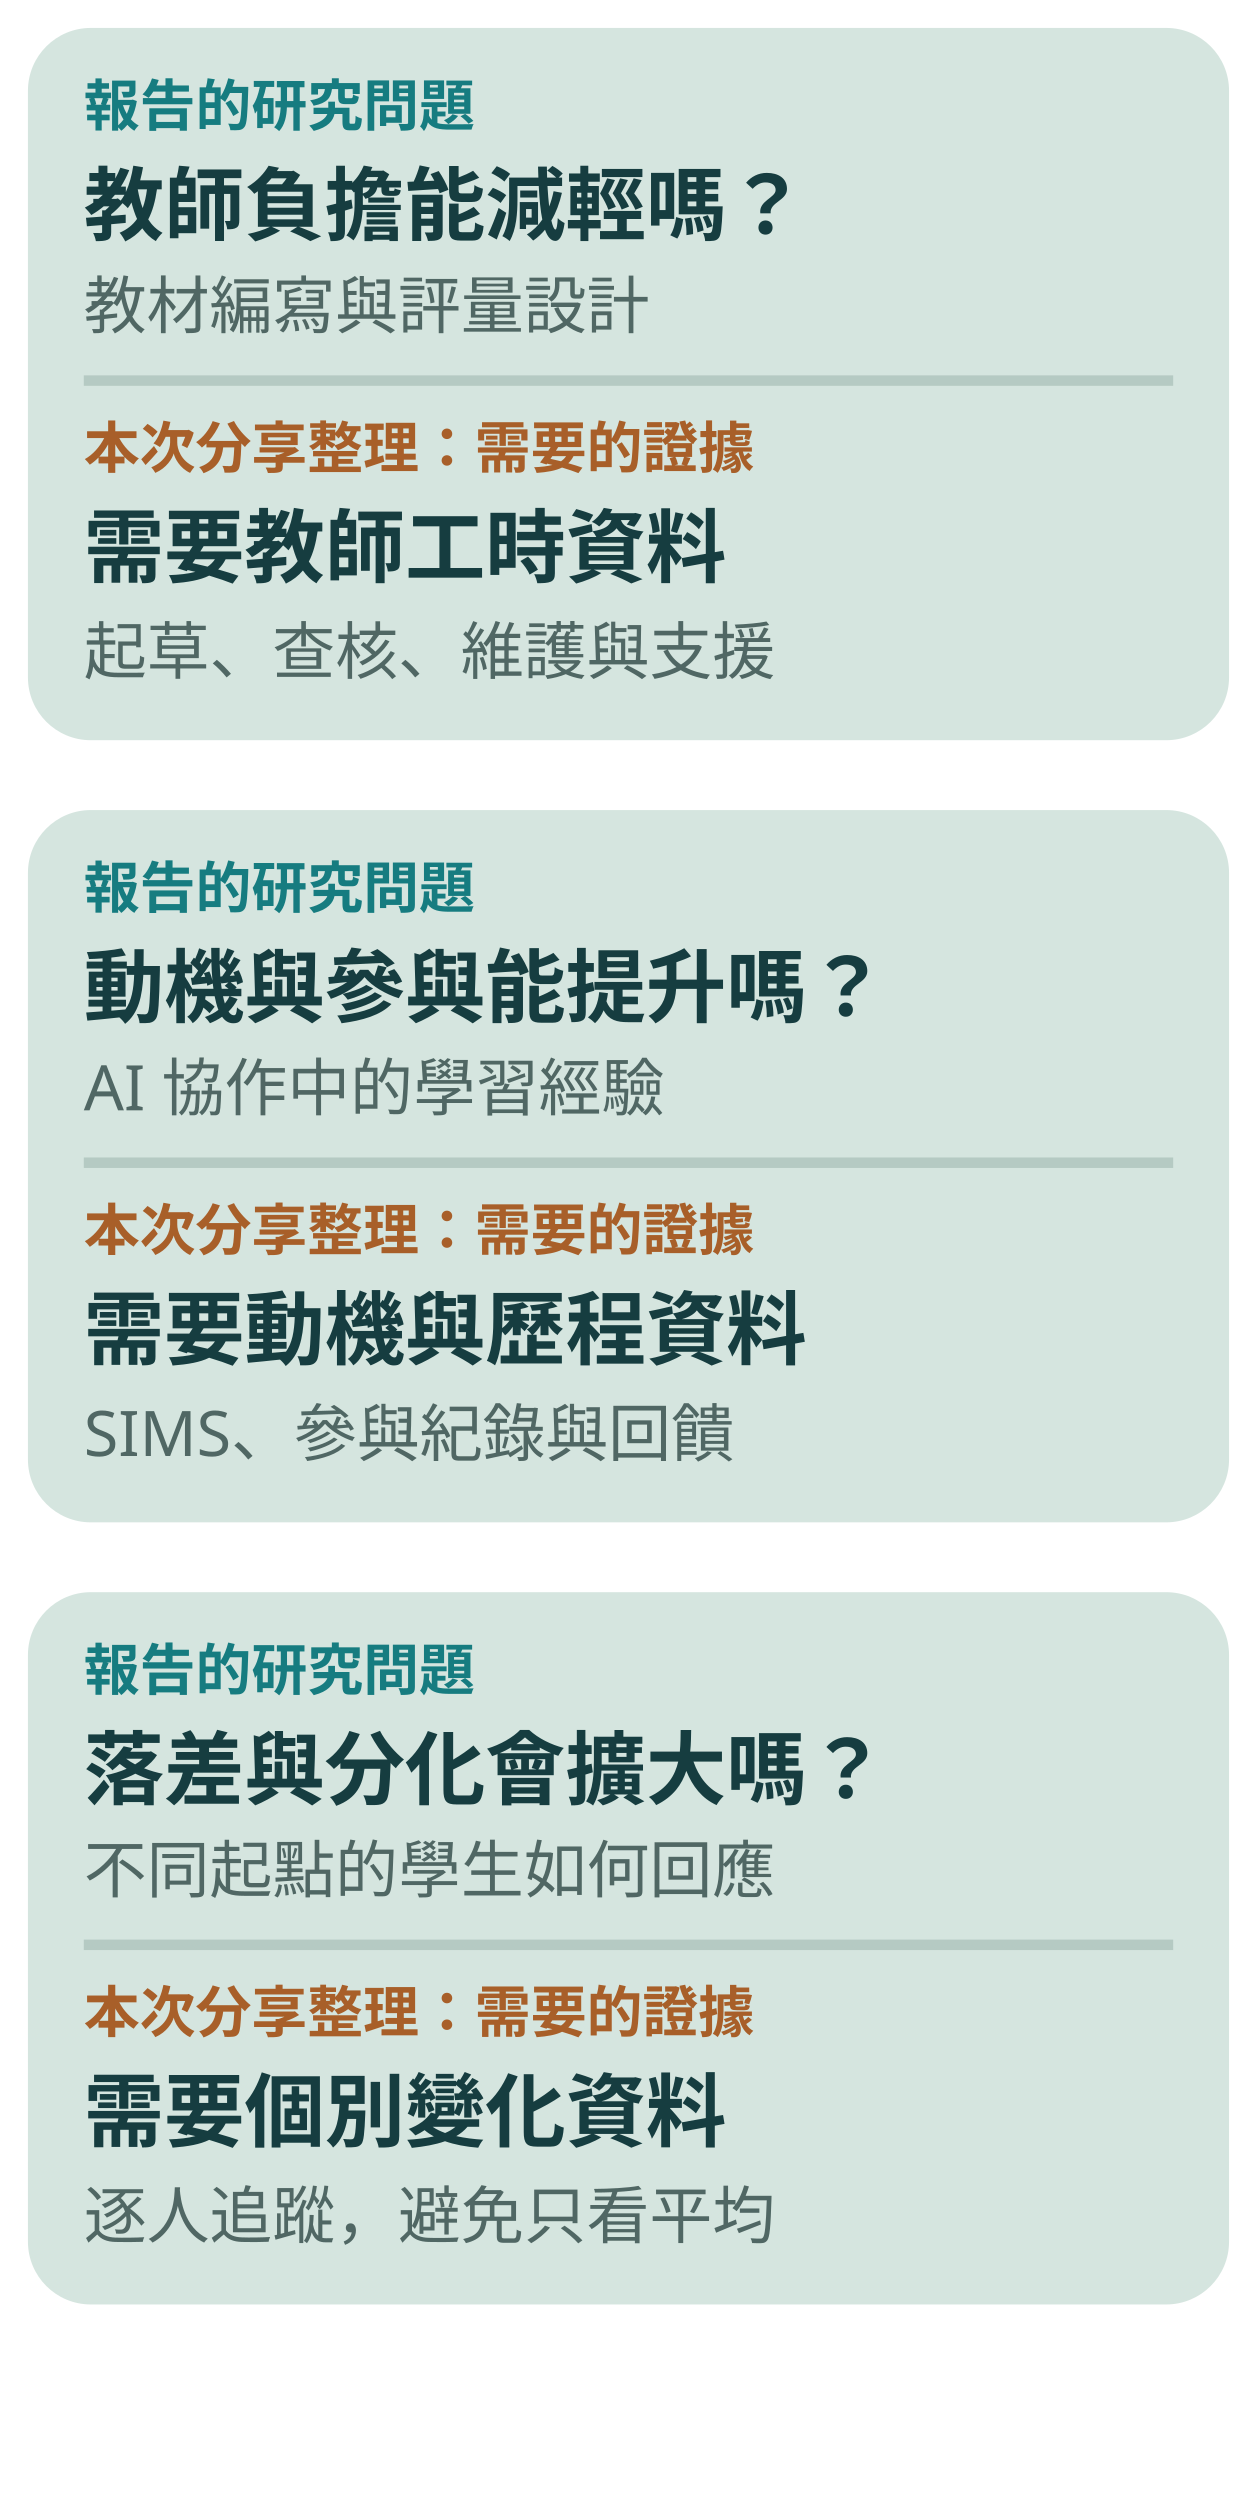
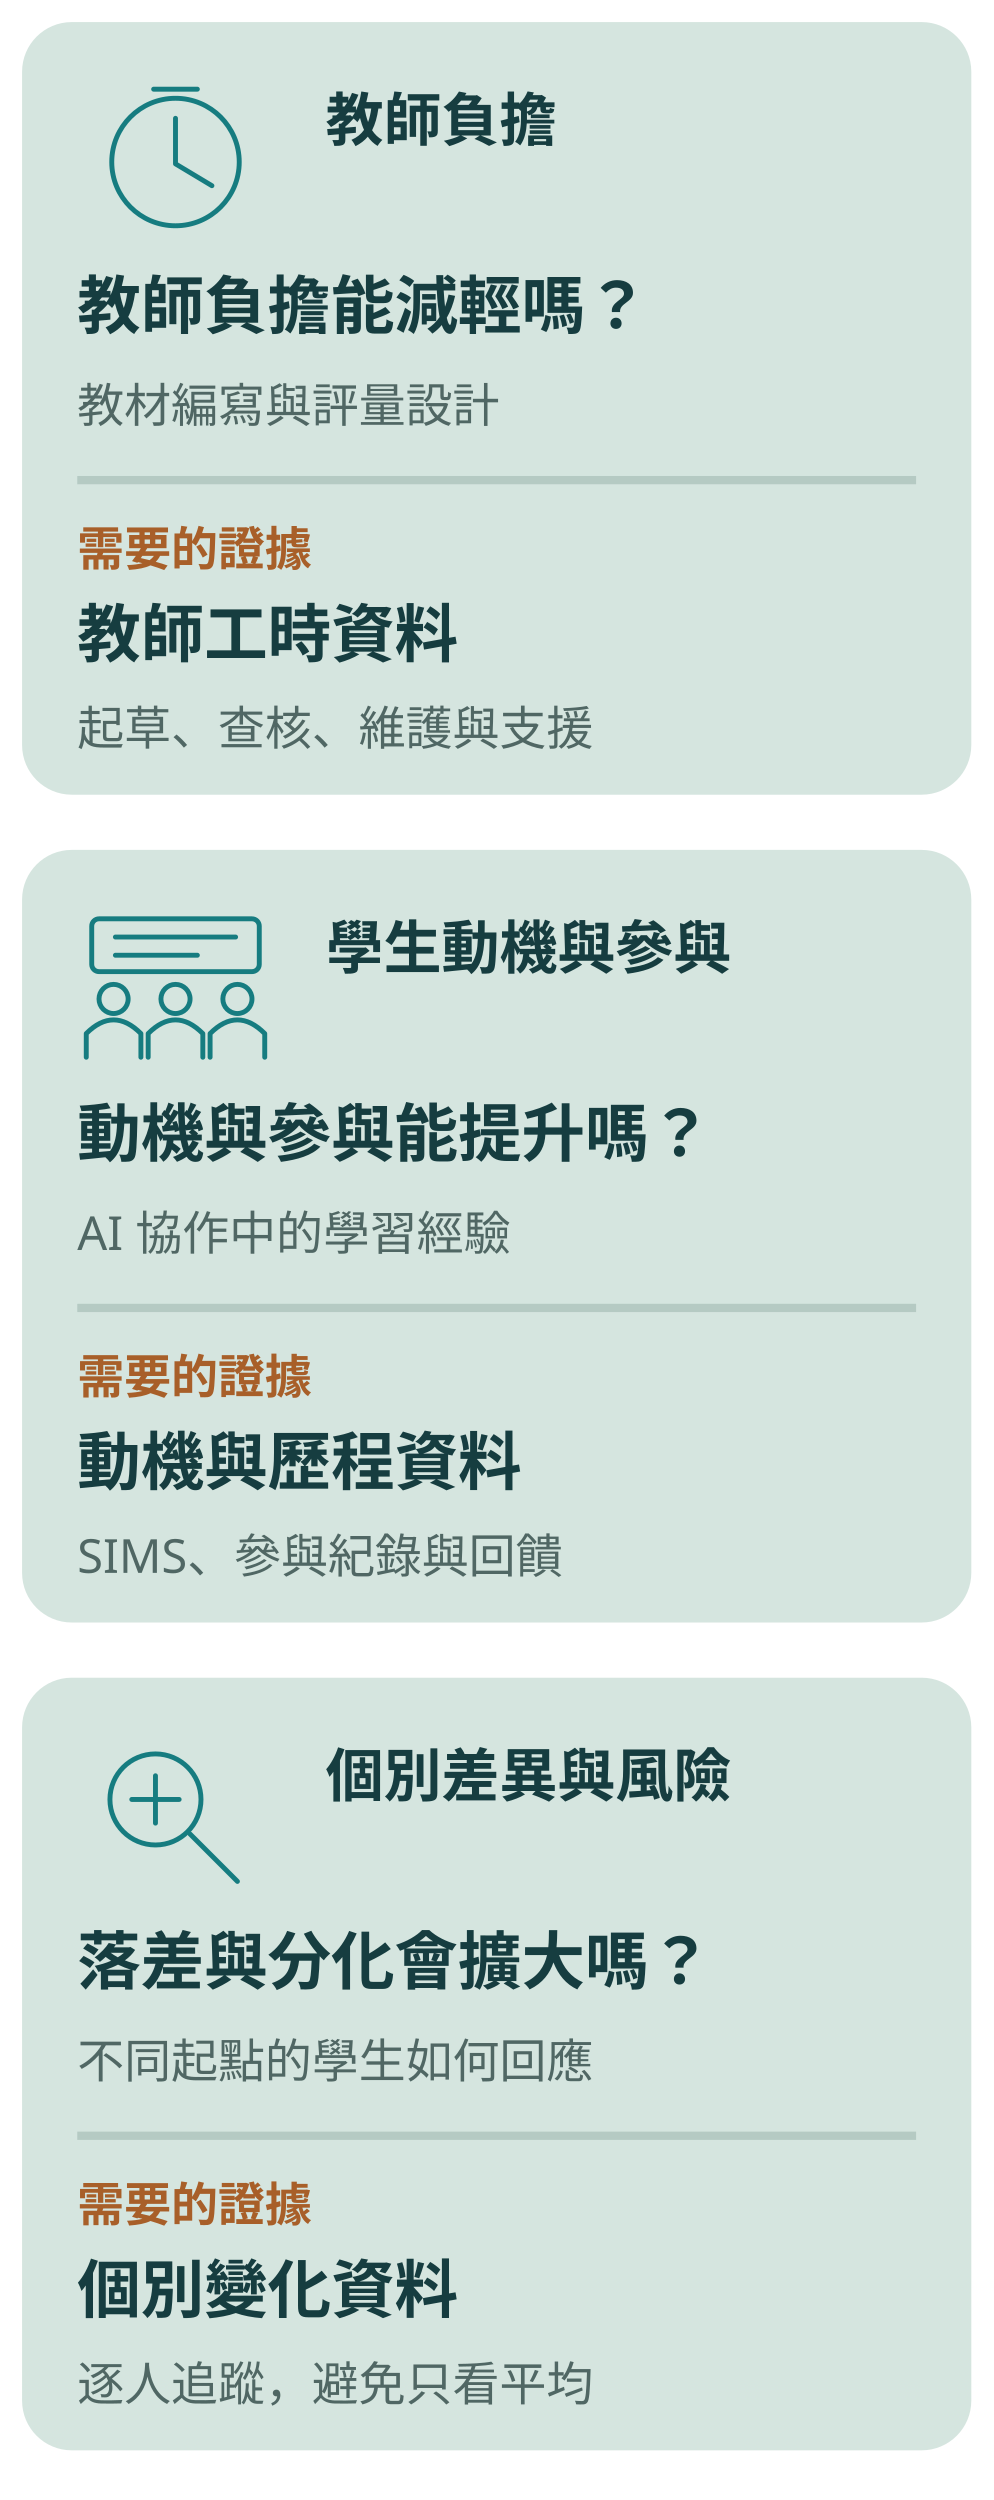
- <svg xmlns="http://www.w3.org/2000/svg" width="360" height="716" viewBox="0 0 360 716" role="img" aria-labelledby="title desc">
+ <svg xmlns="http://www.w3.org/2000/svg" width="360" height="906" viewBox="0 0 360 906" role="img" aria-labelledby="title desc">
  <defs>
    <marker id="arrow" viewBox="0 0 10 10" refX="9" refY="5" markerWidth="5" markerHeight="5" orient="auto">
      <path d="M1 1 L9 5 L1 9" fill="none" stroke="#167C80" stroke-width="1.6" />
    </marker>
  </defs>
  <g font-family="Noto Sans TC, PingFang TC, Microsoft JhengHei, sans-serif">
-     <rect x="8" y="8" width="344" height="204" rx="18" fill="#D5E5DF" />
-     <text x="24" y="36" font-size="16" fill="#167C80" font-weight="800" text-anchor="start">報告的研究問題</text>
-     <text x="24" y="67" font-size="23" fill="#163D40" font-weight="800" text-anchor="start">教師負擔能減輕嗎？</text>
-     <text x="24" y="94" font-size="18" fill="#506764" font-weight="500" text-anchor="start">教材編寫與評量設計</text>
-     <path d="M24 109 L336 109" fill="none" stroke="#B5CAC3" stroke-width="3" />
-     <text x="24" y="134" font-size="16" fill="#A85F29" font-weight="800" text-anchor="start">本次分享整理：需要的證據</text>
-     <text x="24" y="165" font-size="23" fill="#163D40" font-weight="800" text-anchor="start">需要教師工時資料</text>
-     <text x="24" y="193" font-size="18" fill="#506764" font-weight="500" text-anchor="start">起草、查核、維護與支援</text>
-     <rect x="8" y="232" width="344" height="204" rx="18" fill="#D5E5DF" />
-     <text x="24" y="260" font-size="16" fill="#167C80" font-weight="800" text-anchor="start">報告的研究問題</text>
-     <text x="24" y="291" font-size="23" fill="#163D40" font-weight="800" text-anchor="start">動機與參與能提升嗎？</text>
-     <text x="24" y="318" font-size="18" fill="#506764" font-weight="500" text-anchor="start">AI 協作中的學習經驗</text>
-     <path d="M24 333 L336 333" fill="none" stroke="#B5CAC3" stroke-width="3" />
-     <text x="24" y="358" font-size="16" fill="#A85F29" font-weight="800" text-anchor="start">本次分享整理：需要的證據</text>
-     <text x="24" y="389" font-size="23" fill="#163D40" font-weight="800" text-anchor="start">需要動機與歷程資料</text>
-     <text x="24" y="417" font-size="18" fill="#506764" font-weight="500" text-anchor="start">SIMS、參與紀錄與回饋</text>
-     <rect x="8" y="456" width="344" height="204" rx="18" fill="#D5E5DF" />
-     <text x="24" y="484" font-size="16" fill="#167C80" font-weight="800" text-anchor="start">報告的研究問題</text>
-     <text x="24" y="515" font-size="23" fill="#163D40" font-weight="800" text-anchor="start">落差與分化會擴大嗎？</text>
-     <text x="24" y="542" font-size="18" fill="#506764" font-weight="500" text-anchor="start">不同起點的學生如何回應</text>
-     <path d="M24 557 L336 557" fill="none" stroke="#B5CAC3" stroke-width="3" />
-     <text x="24" y="582" font-size="16" fill="#A85F29" font-weight="800" text-anchor="start">本次分享整理：需要的證據</text>
-     <text x="24" y="613" font-size="23" fill="#163D40" font-weight="800" text-anchor="start">需要個別變化資料</text>
-     <text x="24" y="641" font-size="18" fill="#506764" font-weight="500" text-anchor="start">逐人追蹤，避免只看平均</text>
+     <rect x="8" y="8" width="344" height="280" rx="18" fill="#D5E5DF" />
+     <g transform="translate(24 31) scale(0.66)" fill="none" stroke="#167C80" stroke-width="2.7" stroke-linecap="round" stroke-linejoin="round">
+       <circle cx="60" cy="42" r="35" />
+       <path d="M60 18 v25 l20 12 M48 2 h24" />
+     </g>
+     <text x="118" y="51" font-size="21" fill="#163D40" font-weight="800" text-anchor="start">教師負擔</text>
+     <text x="28" y="119" font-size="23" fill="#163D40" font-weight="800" text-anchor="start">教師負擔能減輕嗎？</text>
+     <text x="28" y="153" font-size="17" fill="#506764" font-weight="500" text-anchor="start">教材編寫與評量設計</text>
+     <path d="M28 174 L332 174" fill="none" stroke="#B5CAC3" stroke-width="3" />
+     <text x="28" y="205" font-size="17" fill="#A85F29" font-weight="800" text-anchor="start">需要的證據</text>
+     <text x="28" y="238" font-size="23" fill="#163D40" font-weight="800" text-anchor="start">教師工時資料</text>
+     <text x="28" y="270" font-size="17" fill="#506764" font-weight="500" text-anchor="start">起草、查核、維護與支援</text>
+     <rect x="8" y="308" width="344" height="280" rx="18" fill="#D5E5DF" />
+     <g transform="translate(24 331) scale(0.66)" fill="none" stroke="#167C80" stroke-width="2.7" stroke-linecap="round" stroke-linejoin="round">
+       <rect x="14" y="3" width="92" height="29" rx="4" />
+       <path d="M27 13 h66 M27 23 h45" />
+       <circle cx="26" cy="47" r="8" />
+       <circle cx="60" cy="47" r="8" />
+       <circle cx="94" cy="47" r="8" />
+       <path d="M11 79 V66 q15-15 30 0 v13 M45 79 V66 q15-15 30 0 v13 M79 79 V66 q15-15 30 0 v13" />
+     </g>
+     <text x="118" y="351" font-size="21" fill="#163D40" font-weight="800" text-anchor="start">學生動機與參與</text>
+     <text x="28" y="419" font-size="23" fill="#163D40" font-weight="800" text-anchor="start">動機與參與能提升嗎？</text>
+     <text x="28" y="453" font-size="17" fill="#506764" font-weight="500" text-anchor="start">AI 協作中的學習經驗</text>
+     <path d="M28 474 L332 474" fill="none" stroke="#B5CAC3" stroke-width="3" />
+     <text x="28" y="505" font-size="17" fill="#A85F29" font-weight="800" text-anchor="start">需要的證據</text>
+     <text x="28" y="538" font-size="23" fill="#163D40" font-weight="800" text-anchor="start">動機與歷程資料</text>
+     <text x="28" y="570" font-size="17" fill="#506764" font-weight="500" text-anchor="start">SIMS、參與紀錄與回饋</text>
+     <rect x="8" y="608" width="344" height="280" rx="18" fill="#D5E5DF" />
+     <g transform="translate(24 631) scale(0.66)" fill="none" stroke="#167C80" stroke-width="2.7" stroke-linecap="round" stroke-linejoin="round">
+       <circle cx="49" cy="32" r="25" />
+       <path d="M68 51 l26 26 M36 32 h26 M49 19 v26" />
+     </g>
+     <text x="118" y="651" font-size="21" fill="#163D40" font-weight="800" text-anchor="start">個別差異與風險</text>
+     <text x="28" y="719" font-size="23" fill="#163D40" font-weight="800" text-anchor="start">落差與分化會擴大嗎？</text>
+     <text x="28" y="753" font-size="17" fill="#506764" font-weight="500" text-anchor="start">不同起點的學生如何回應</text>
+     <path d="M28 774 L332 774" fill="none" stroke="#B5CAC3" stroke-width="3" />
+     <text x="28" y="805" font-size="17" fill="#A85F29" font-weight="800" text-anchor="start">需要的證據</text>
+     <text x="28" y="838" font-size="23" fill="#163D40" font-weight="800" text-anchor="start">個別變化資料</text>
+     <text x="28" y="870" font-size="17" fill="#506764" font-weight="500" text-anchor="start">逐人追蹤，避免只看平均</text>
  </g>
</svg>
